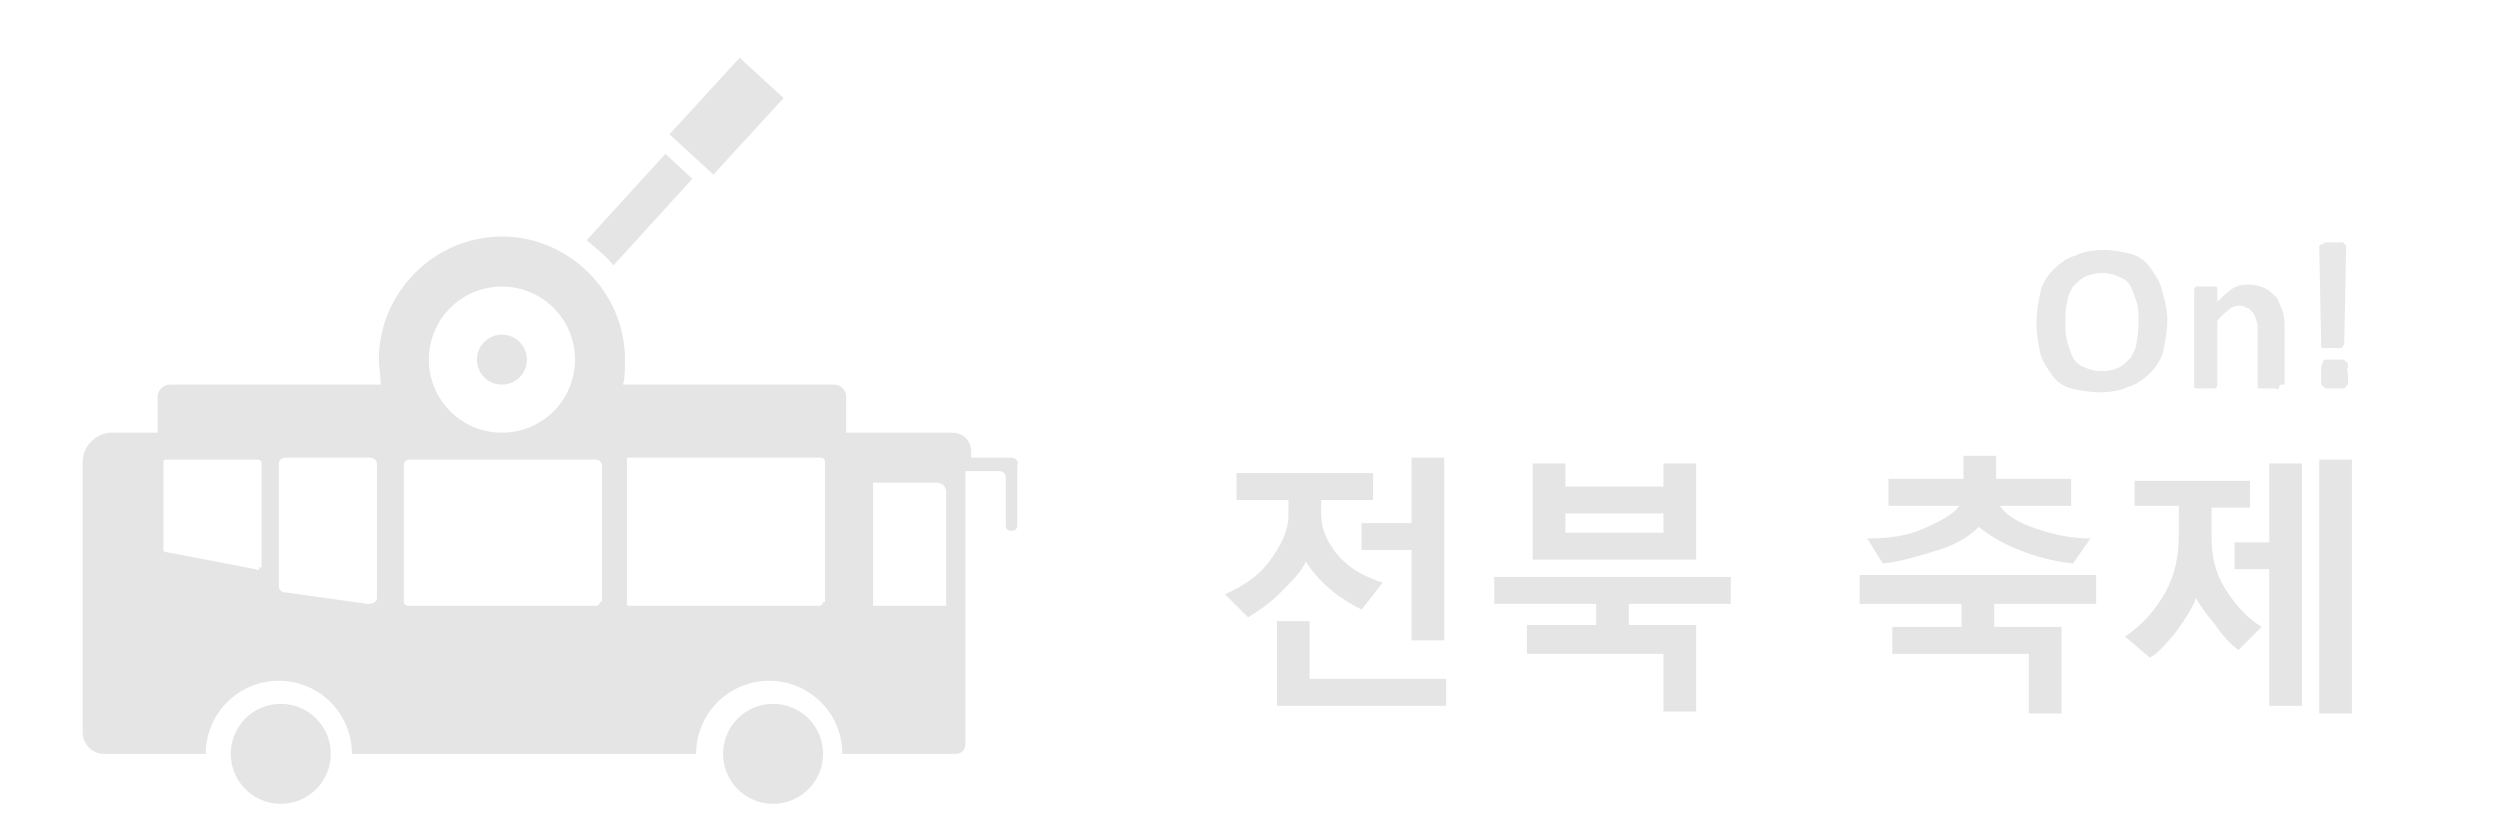
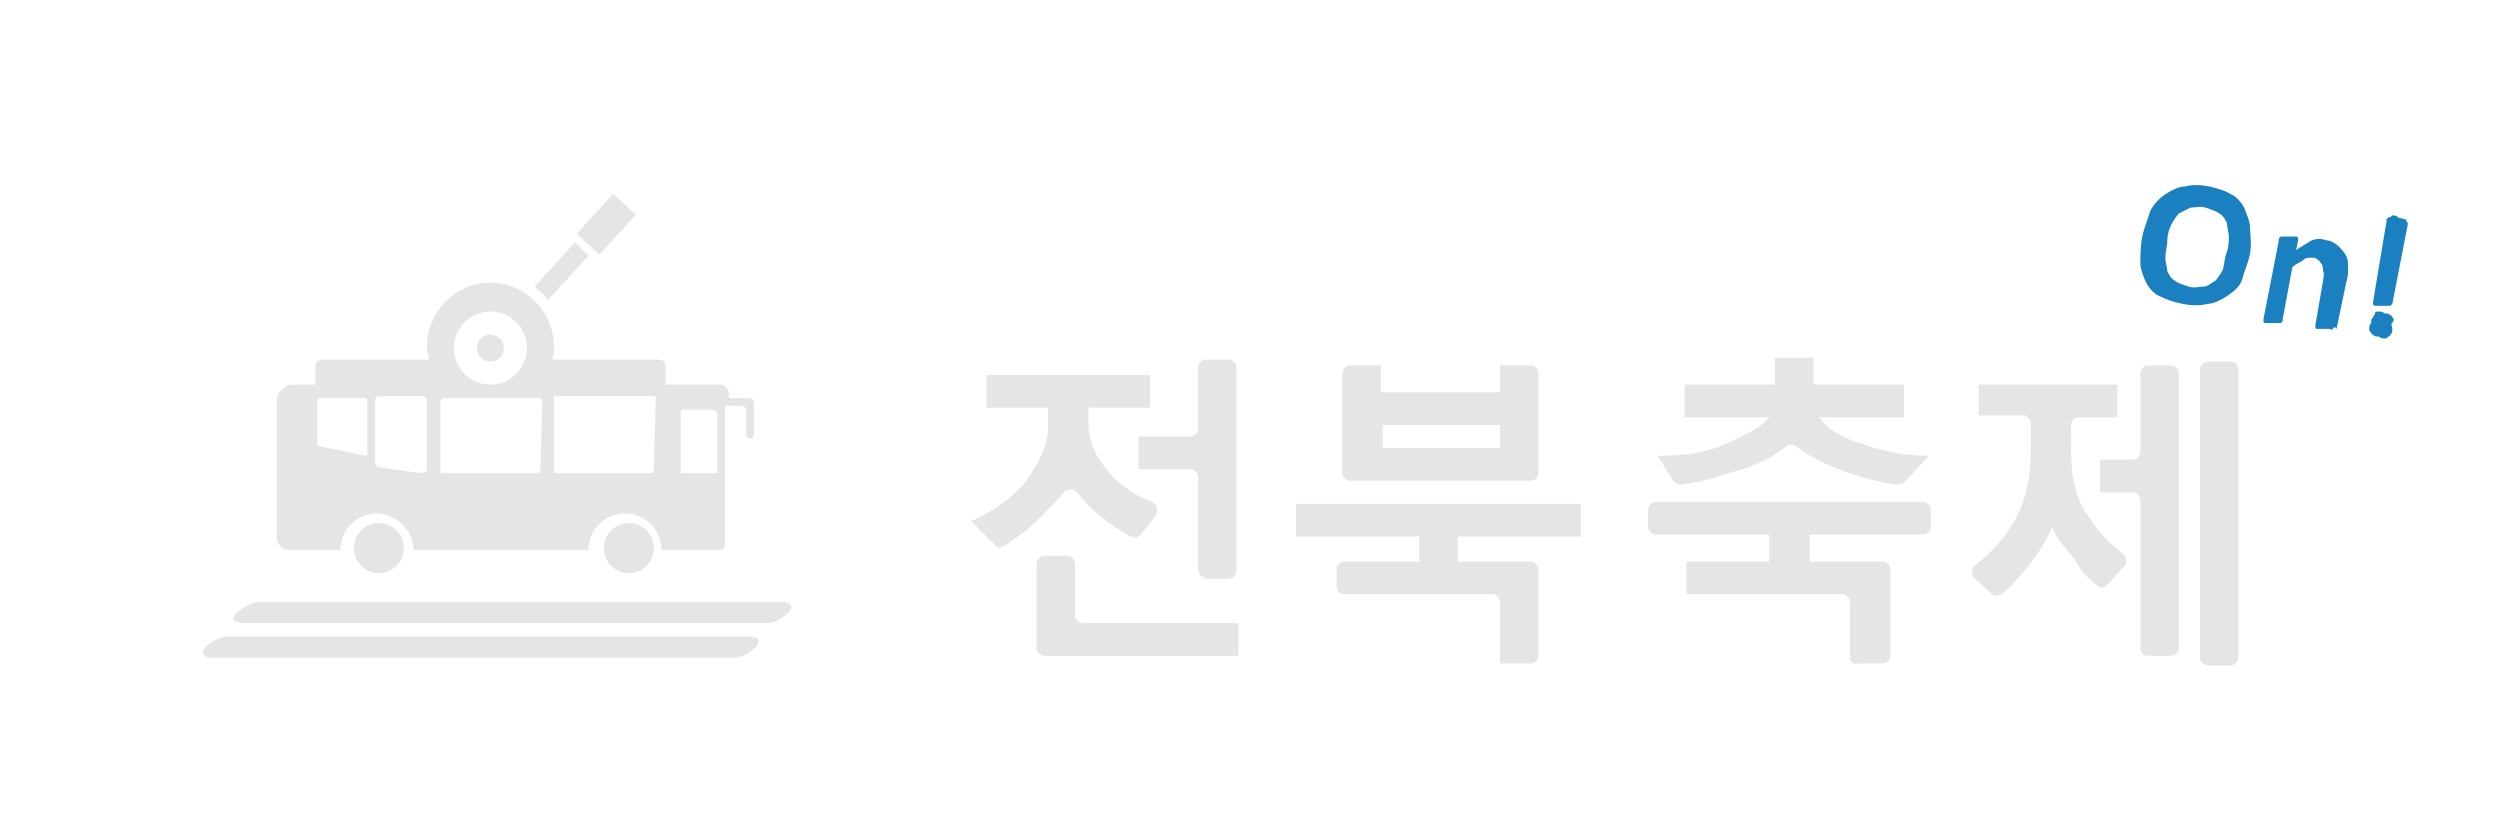
<svg xmlns="http://www.w3.org/2000/svg" version="1.1" id="Layer_1" x="0px" y="0px" viewBox="0 0 130 43" style="enable-background:new 0 0 130 43;" xml:space="preserve">
  <style type="text/css">
	.st0{fill:#E5E5E5;}
- 	.st1{fill:#E8E8E8;}
+ 	.st1{fill:#1B80BF;}
</style>
  <g>
    <g>
-       <circle class="st0" cx="14.6" cy="39.2" r="2.6" />
-       <circle class="st0" cx="40.2" cy="39.2" r="2.6" />
-       <path class="st0" d="M52.6,23.8h-0.2h-1.9v-0.3c0-0.6-0.4-1-1-1H44v-1.9c0-0.3-0.3-0.6-0.6-0.6H32.4c0.1-0.4,0.1-0.8,0.1-1.3    c0-3.5-2.9-6.4-6.4-6.4c-3.5,0-6.4,2.9-6.4,6.4c0,0.4,0.1,0.9,0.1,1.3H8.8c-0.3,0-0.6,0.3-0.6,0.6v1.9H5.8c-0.8,0-1.5,0.7-1.5,1.5    v14.1c0,0.6,0.5,1.1,1.1,1.1h5.3c0-2.1,1.7-3.8,3.8-3.8s3.8,1.7,3.8,3.8h17.9c0-2.1,1.7-3.8,3.8-3.8c2.1,0,3.8,1.7,3.8,3.8h5.9    c0.3,0,0.5-0.2,0.5-0.5V24.5H52c0.2,0,0.3,0.2,0.3,0.3v2.5c0,0.2,0.1,0.3,0.3,0.3s0.3-0.1,0.3-0.3v-2.9v-0.2    C53,24,52.8,23.8,52.6,23.8z M13.5,29.5c0,0.1-0.1,0.2-0.2,0.1l-4.7-0.9c-0.1,0-0.1-0.1-0.1-0.1v-4.6c0-0.1,0.1-0.1,0.2-0.1h4.7    c0.1,0,0.2,0.1,0.2,0.1V29.5z M19.6,31.1c0,0.2-0.2,0.3-0.5,0.3l-4.3-0.6c-0.2,0-0.3-0.2-0.3-0.3v-6.4c0-0.2,0.2-0.3,0.4-0.3h4.3    c0.2,0,0.4,0.1,0.4,0.3V31.1z M26.1,14.9c2.1,0,3.8,1.7,3.8,3.8s-1.7,3.8-3.8,3.8s-3.8-1.7-3.8-3.8S24,14.9,26.1,14.9z M31.2,31.3    c0,0.1-0.1,0.2-0.2,0.2h-9.8c-0.1,0-0.2-0.1-0.2-0.2v-7.1c0-0.2,0.1-0.3,0.3-0.3H31c0.1,0,0.3,0.1,0.3,0.3V31.3z M42.8,31.3    c0,0.1-0.1,0.2-0.2,0.2h-9.9c-0.1,0-0.1-0.1-0.1-0.1v-7.5c0-0.1,0-0.1,0.1-0.1h10c0.1,0,0.2,0.1,0.2,0.2V31.3z M49.2,31.5h-3.8    v-6.4h3.3c0.3,0,0.5,0.2,0.5,0.5V31.5z" />
-       <rect x="35.1" y="4.5" transform="matrix(0.676 -0.7369 0.7369 0.676 7.7687 29.8061)" class="st0" width="5.4" height="3.1" />
-       <path class="st0" d="M31.9,13.8L36,9.3L34.6,8l-4.1,4.5C31,12.9,31.5,13.3,31.9,13.8z" />
+       <circle class="st0" cx="19.7" cy="28.5" r="1.3" />
+       <circle class="st0" cx="32.7" cy="28.5" r="1.3" />
+       <path class="st0" d="M39,20.7h-0.1h-1v-0.2c0-0.3-0.2-0.5-0.5-0.5h-2.8v-1c0-0.2-0.2-0.3-0.3-0.3h-5.6c0.1-0.2,0.1-0.4,0.1-0.7    c0-1.8-1.5-3.3-3.3-3.3s-3.3,1.5-3.3,3.3c0,0.2,0.1,0.5,0.1,0.7h-5.6c-0.2,0-0.3,0.2-0.3,0.3v1h-1.2c-0.4,0-0.8,0.4-0.8,0.8V28    c0,0.3,0.3,0.6,0.6,0.6h2.7c0-1.1,0.9-1.9,1.9-1.9s1.9,0.9,1.9,1.9h9.1c0-1.1,0.9-1.9,1.9-1.9c1.1,0,1.9,0.9,1.9,1.9h3    c0.2,0,0.3-0.1,0.3-0.3v-7.2h0.9c0.1,0,0.2,0.1,0.2,0.2v1.3c0,0.1,0.1,0.2,0.2,0.2s0.2-0.1,0.2-0.2V21v-0.1    C39.2,20.8,39.1,20.7,39,20.7z M19.1,23.6c0,0.1-0.1,0.1-0.1,0.1l-2.4-0.5c-0.1,0-0.1-0.1-0.1-0.1v-2.3c0-0.1,0.1-0.1,0.1-0.1H19    c0.1,0,0.1,0.1,0.1,0.1L19.1,23.6L19.1,23.6z M22.2,24.4c0,0.1-0.1,0.2-0.3,0.2l-2.2-0.3c-0.1,0-0.2-0.1-0.2-0.2v-3.3    c0-0.1,0.1-0.2,0.2-0.2H22c0.1,0,0.2,0.1,0.2,0.2V24.4z M25.5,16.2c1.1,0,1.9,0.9,1.9,1.9S26.6,20,25.5,20s-1.9-0.9-1.9-1.9    S24.4,16.2,25.5,16.2z M28.1,24.5c0,0.1-0.1,0.1-0.1,0.1h-5c-0.1,0-0.1-0.1-0.1-0.1v-3.6c0-0.1,0.1-0.2,0.2-0.2H28    c0.1,0,0.2,0.1,0.2,0.2L28.1,24.5L28.1,24.5z M34,24.5c0,0.1-0.1,0.1-0.1,0.1h-5c-0.1,0-0.1-0.1-0.1-0.1v-3.8c0-0.1,0-0.1,0.1-0.1    H34c0.1,0,0.1,0.1,0.1,0.1L34,24.5L34,24.5z M37.3,24.6h-1.9v-3.3H37c0.2,0,0.3,0.1,0.3,0.3V24.6z" />
+       <rect x="30.1" y="10.9" transform="matrix(0.676 -0.7369 0.7369 0.676 1.6134 26.9633)" class="st0" width="2.8" height="1.6" />
+       <path class="st0" d="M28.5,15.6l2.1-2.3l-0.7-0.7l-2.1,2.3C28,15.1,28.3,15.3,28.5,15.6z" />
    </g>
-     <circle class="st0" cx="26.1" cy="18.7" r="1.3" />
+     <circle class="st0" cx="25.5" cy="18.1" r="0.7" />
  </g>
+   <path class="st0" d="M58.8,27.9c-1.1-0.6-2-1.3-2.8-2.3c-0.2-0.2-0.5-0.2-0.7,0c-0.3,0.4-0.8,0.9-1.3,1.4c-0.6,0.6-1.2,1-1.8,1.4  c-0.2,0.1-0.4,0.1-0.5-0.1l-1.2-1.2c1.1-0.5,2-1.1,2.8-2c0.7-1,1.2-1.9,1.2-2.9v-1h-3.2v-1.7h8.5v1.7h-3.2v0.8c0,1,0.4,1.8,1.1,2.6  c0.6,0.7,1.4,1.2,2.2,1.5c0.3,0.1,0.3,0.4,0.2,0.7l-0.7,0.9C59.2,28,59,28,58.8,27.9z M53.9,33.7v-4.4c0-0.2,0.2-0.4,0.4-0.4h1.2  c0.2,0,0.4,0.2,0.4,0.4V32c0,0.2,0.2,0.4,0.4,0.4h8.1v1.7H54.3C54.1,34.1,53.9,33.9,53.9,33.7z M62.3,29.6v-4.8  c0-0.2-0.2-0.4-0.4-0.4h-2.7v-1.7h2.7c0.2,0,0.4-0.2,0.4-0.4v-3.2c0-0.2,0.2-0.4,0.4-0.4h1.2c0.2,0,0.4,0.2,0.4,0.4v10.6  c0,0.2-0.2,0.4-0.4,0.4h-1.2C62.5,30,62.3,29.8,62.3,29.6z" />
+   <path class="st0" d="M78,34.6v-3.3c0-0.2-0.2-0.4-0.4-0.4h-7.7c-0.2,0-0.4-0.2-0.4-0.4v-0.9c0-0.2,0.2-0.4,0.4-0.4h3.9v-1.3h-6.4  v-1.7h14.8v1.7h-6.4v1.3h3.8c0.2,0,0.4,0.2,0.4,0.4v4.5c0,0.2-0.2,0.4-0.4,0.4H78V34.6z M69.8,24.6v-5.2c0-0.2,0.2-0.4,0.4-0.4h1.6  v1.4H78V19h1.6c0.2,0,0.4,0.2,0.4,0.4v5.2c0,0.2-0.2,0.4-0.4,0.4h-9.4C70,25,69.8,24.8,69.8,24.6z M78,22.1h-6.1v1.2H78V22.1z" />
+   <path class="st0" d="M96.2,34.2v-2.9c0-0.2-0.2-0.4-0.4-0.4h-8.1v-1.7H92v-1.4h-5.9c-0.2,0-0.4-0.2-0.4-0.4v-0.9  c0-0.2,0.2-0.4,0.4-0.4H100c0.2,0,0.4,0.2,0.4,0.4v0.9c0,0.2-0.2,0.4-0.4,0.4h-5.9v1.4h3.8c0.2,0,0.4,0.2,0.4,0.4v4.5  c0,0.2-0.2,0.4-0.4,0.4h-1.2C96.4,34.6,96.2,34.4,96.2,34.2z M99.1,25c-0.1,0.1-0.2,0.2-0.4,0.2c-1-0.1-2-0.4-3.1-0.8  c-1-0.4-1.7-0.8-2.2-1.2c-0.2-0.1-0.4-0.1-0.5,0c-0.5,0.4-1.3,0.9-2.3,1.2c-1.1,0.3-2.1,0.7-3.2,0.8c-0.2,0-0.3-0.1-0.4-0.2  l-0.8-1.3c1.2,0,2.4-0.1,3.5-0.6s1.8-0.8,2.3-1.4h-4.4v-1.7h4.7v-1.4h2v1.4h4.7v1.7h-4.4c0.4,0.6,1.2,1.1,2.3,1.4  c1.1,0.4,2.2,0.6,3.4,0.6L99.1,25z" />
+   <path class="st0" d="M109.6,30.4c-0.2,0.2-0.4,0.2-0.6,0c-0.4-0.3-0.8-0.7-1.1-1.3c-0.6-0.7-1-1.2-1.2-1.7c-0.2,0.6-0.6,1.2-1.2,2  c-0.5,0.6-0.9,1.1-1.4,1.5c-0.2,0.1-0.4,0.1-0.5,0l-0.9-0.8c-0.2-0.2-0.2-0.5,0-0.7c0.9-0.7,1.6-1.5,2.1-2.4  c0.6-1.1,0.8-2.3,0.8-3.6v-1.4c0-0.2-0.2-0.4-0.4-0.4h-2.3v-1.6h7.2v1.7h-2c-0.2,0-0.4,0.2-0.4,0.4v1.5c0,1.1,0.2,2.2,0.8,3.1  c0.5,0.8,1.1,1.5,1.9,2.1c0.2,0.2,0.2,0.5,0.1,0.6L109.6,30.4z M111.3,33.7V26c0-0.2-0.2-0.4-0.4-0.4h-1.7v-1.7h1.7  c0.2,0,0.4-0.2,0.4-0.4v-4.1c0-0.2,0.2-0.4,0.4-0.4h1.2c0.2,0,0.4,0.2,0.4,0.4v14.3c0,0.2-0.2,0.4-0.4,0.4h-1.2  C111.4,34.1,111.3,33.9,111.3,33.7z M114.4,34.2v-15c0-0.2,0.2-0.4,0.4-0.4h1.2c0.2,0,0.4,0.2,0.4,0.4v15c0,0.2-0.2,0.4-0.4,0.4  h-1.2C114.6,34.6,114.4,34.4,114.4,34.2z" />
  <g>
-     <path class="st0" d="M70.8,31.7c-1.2-0.6-2.2-1.4-2.9-2.5c-0.2,0.5-0.7,1-1.3,1.6c-0.6,0.6-1.2,1-1.7,1.3l-1.2-1.2   c0.9-0.4,1.7-0.9,2.3-1.7s1-1.6,1-2.4v-0.8h-2.7v-1.4h7.1v1.4h-2.7v0.7c0,0.8,0.3,1.5,0.9,2.2c0.6,0.7,1.4,1.1,2.3,1.4L70.8,31.7z    M66.4,36.7v-4.4h1.7v3h7.1v1.4H66.4z M73.4,33.3v-4.7h-2.6v-1.4h2.6v-3.4h1.7v9.5H73.4z" />
-     <path class="st0" d="M86.5,37.1V34h-7.1v-1.5h3.6v-1.1h-5.3V30h12.3v1.4h-5.3v1.1h3.5v4.5H86.5z M79.7,29.1v-5h1.7v1.2h5.1v-1.2   h1.7v5H79.7z M86.5,26.7h-5.1v1h5.1V26.7z" />
-     <path class="st0" d="M105.5,37.1V34h-7.1v-1.4h3.6v-1.2h-5.3v-1.5h12.3v1.5h-5.3v1.2h3.5v4.5H105.5z M107.8,29.3   c-0.9-0.1-1.8-0.3-2.8-0.7s-1.6-0.8-2.1-1.2c-0.4,0.4-1.1,0.9-2.1,1.2s-1.9,0.6-2.9,0.7L97.1,28c1,0,2-0.1,2.9-0.5s1.5-0.7,1.9-1.2   h-3.7v-1.4h3.9v-1.2h1.7v1.2h3.9v1.4H104c0.3,0.5,1,0.9,1.9,1.2c0.9,0.3,1.8,0.5,2.8,0.5L107.8,29.3z" />
-     <path class="st0" d="M116.4,33.8c-0.4-0.3-0.8-0.7-1.2-1.3c-0.5-0.6-0.8-1-1-1.4c-0.2,0.5-0.5,1-1,1.7c-0.5,0.6-0.9,1.1-1.4,1.4   l-1.3-1.1c0.9-0.6,1.6-1.4,2.1-2.3s0.7-1.9,0.7-3v-1.5h-2.3V25h6v1.4h-2V28c0,0.9,0.2,1.8,0.7,2.6s1.1,1.5,1.9,2L116.4,33.8z    M118,36.7v-7.1h-1.8v-1.4h1.8v-4.1h1.7v12.6H118z M120.6,37.1V23.9h1.7v13.2H120.6z" />
+     <path class="st1" d="M117,13.2c-0.1,0.5-0.3,0.9-0.4,1.3s-0.5,0.7-0.8,0.9c-0.3,0.2-0.7,0.4-1,0.4c-0.4,0.1-0.8,0.1-1.3,0   c-0.5-0.1-0.8-0.2-1.2-0.4c-0.3-0.1-0.6-0.5-0.7-0.7s-0.3-0.7-0.3-1c0-0.4,0-0.9,0.1-1.4c0.1-0.5,0.3-0.9,0.4-1.3   c0.2-0.4,0.5-0.7,0.8-0.9c0.3-0.2,0.7-0.4,1-0.4c0.4-0.1,0.8-0.1,1.3,0c0.4,0.1,0.8,0.2,1.1,0.4c0.3,0.1,0.6,0.5,0.7,0.7   c0.1,0.3,0.3,0.7,0.3,1S117.1,12.7,117,13.2z M115.8,13.1c0.1-0.3,0.1-0.6,0.1-0.8s-0.1-0.5-0.1-0.7c-0.1-0.2-0.2-0.4-0.4-0.5   c-0.1-0.1-0.4-0.2-0.7-0.3c-0.3-0.1-0.6,0-0.8,0c-0.2,0.1-0.4,0.2-0.6,0.3c-0.1,0.1-0.3,0.4-0.4,0.6c-0.1,0.2-0.2,0.5-0.2,0.8   s-0.1,0.6-0.1,0.9c0,0.3,0.1,0.5,0.1,0.7c0.1,0.2,0.2,0.4,0.4,0.5c0.1,0.1,0.4,0.2,0.7,0.3s0.6,0,0.8,0s0.4-0.2,0.6-0.3   c0.1-0.1,0.3-0.4,0.4-0.6C115.7,13.5,115.7,13.3,115.8,13.1z" />
+     <path class="st1" d="M121.4,17C121.4,17,121.4,17,121.4,17c-0.1,0.1-0.1,0.1-0.1,0.1c0,0.1-0.1,0-0.2,0s-0.2,0-0.2,0   c-0.1,0-0.2,0-0.2,0c-0.1,0-0.2,0-0.2,0c-0.1,0-0.1,0-0.1-0.1l0-0.1l0.4-2.3c0-0.2,0.1-0.3,0-0.5c0-0.1,0-0.3-0.1-0.4   c-0.1-0.1-0.1-0.2-0.2-0.2c-0.1-0.1-0.1-0.1-0.3-0.1c-0.2,0-0.3,0-0.4,0.1c-0.1,0.1-0.4,0.2-0.6,0.4l-0.5,2.7l0,0.1l-0.1,0.1   c-0.1,0-0.1,0-0.2,0c-0.1,0-0.2,0-0.2,0c-0.1,0-0.2,0-0.2,0c-0.1,0-0.2,0-0.2,0s-0.1,0-0.1-0.1l0-0.1l0.8-4.1l0-0.1l0.1-0.1   c0,0,0.1,0,0.2,0c0.1,0,0.2,0,0.2,0c0.1,0,0.2,0,0.2,0c0.1,0,0.1,0,0.2,0c0,0,0.1,0,0.1,0.1l0,0.1l-0.1,0.5   c0.3-0.2,0.5-0.3,0.8-0.5c0.3-0.1,0.5-0.1,0.8,0c0.2,0,0.5,0.2,0.6,0.3c0.1,0.1,0.3,0.3,0.4,0.5c0.1,0.2,0.1,0.4,0.1,0.6   c0,0.3,0,0.5-0.1,0.8l-0.5,2.4L121.4,17z" />
+     <path class="st1" d="M124.4,17.1c0,0.2,0,0.2-0.1,0.3c0,0.1-0.1,0.1-0.1,0.1c-0.1,0.1-0.1,0.1-0.2,0.1c-0.1,0-0.2,0-0.3-0.1   c-0.2,0-0.2,0-0.3-0.1c-0.1,0-0.1-0.1-0.1-0.1c-0.1-0.1-0.1-0.1-0.1-0.2c0-0.1,0-0.2,0.1-0.3c0-0.2,0-0.2,0.1-0.3   c0-0.1,0.1-0.1,0.1-0.2c0-0.1,0.1-0.1,0.2-0.1c0.1,0,0.2,0,0.3,0.1c0.2,0,0.2,0,0.3,0.1c0.1,0,0.1,0.1,0.1,0.1   c0.1,0.1,0.1,0.1,0,0.3C124.3,16.8,124.4,17,124.4,17.1z M124.4,15.8C124.4,15.8,124.4,15.8,124.4,15.8c-0.1,0.1-0.1,0.1-0.1,0.1   s-0.1,0-0.2,0c-0.1,0-0.2,0-0.2,0c-0.1,0-0.2,0-0.2,0c-0.1,0-0.1,0-0.2,0c0,0-0.1,0-0.1-0.1l0-0.1l0.7-4.2l0-0.1l0.1-0.1   c0.1,0,0.1,0,0.2-0.1c0.1,0,0.2,0,0.3,0.1s0.2,0,0.3,0.1c0.1,0,0.2,0,0.1,0.1c0.1,0,0.1,0.1,0.1,0.1l0,0.1L124.4,15.8z" />
  </g>
-   <g>
-     <path class="st1" d="M112.7,16.6c0,0.6-0.1,1.1-0.2,1.6c-0.1,0.5-0.4,0.9-0.7,1.2s-0.7,0.6-1.1,0.7c-0.4,0.2-0.9,0.3-1.5,0.3   c-0.6,0-1-0.1-1.5-0.2c-0.4-0.1-0.8-0.4-1-0.7s-0.5-0.7-0.6-1.1c-0.1-0.5-0.2-1-0.2-1.6c0-0.6,0.1-1.1,0.2-1.6   c0.1-0.5,0.4-0.9,0.7-1.2c0.3-0.3,0.7-0.6,1.1-0.7c0.4-0.2,0.9-0.3,1.5-0.3c0.5,0,1,0.1,1.4,0.2c0.4,0.1,0.8,0.4,1,0.7   s0.5,0.7,0.6,1.1S112.7,16,112.7,16.6z M111.2,16.7c0-0.4,0-0.7-0.1-1c-0.1-0.3-0.2-0.6-0.3-0.8c-0.1-0.2-0.3-0.4-0.6-0.5   c-0.2-0.1-0.5-0.2-0.9-0.2c-0.4,0-0.7,0.1-0.9,0.2c-0.2,0.1-0.4,0.3-0.6,0.5c-0.1,0.2-0.3,0.5-0.3,0.8c-0.1,0.3-0.1,0.6-0.1,1   c0,0.4,0,0.7,0.1,1.1c0.1,0.3,0.2,0.6,0.3,0.8c0.1,0.2,0.3,0.4,0.6,0.5c0.2,0.1,0.5,0.2,0.9,0.2s0.7-0.1,0.9-0.2s0.4-0.3,0.6-0.5   c0.1-0.2,0.3-0.5,0.3-0.8C111.2,17.3,111.2,17,111.2,16.7z" />
-     <path class="st1" d="M118.6,20C118.6,20.1,118.6,20.1,118.6,20c-0.1,0.1-0.1,0.1-0.1,0.2s-0.1,0-0.2,0c-0.1,0-0.2,0-0.3,0   c-0.1,0-0.2,0-0.3,0c-0.1,0-0.2,0-0.2,0c-0.1,0-0.1,0-0.1-0.1c0,0,0-0.1,0-0.1v-2.8c0-0.2,0-0.4-0.1-0.6c0-0.1-0.1-0.3-0.2-0.4   s-0.2-0.2-0.3-0.2c-0.1-0.1-0.2-0.1-0.4-0.1c-0.2,0-0.4,0.1-0.5,0.2s-0.4,0.3-0.6,0.6V20c0,0,0,0.1,0,0.1c0,0-0.1,0.1-0.1,0.1   c-0.1,0-0.1,0-0.2,0c-0.1,0-0.2,0-0.3,0c-0.1,0-0.2,0-0.3,0c-0.1,0-0.2,0-0.2,0s-0.1,0-0.1-0.1c0,0,0-0.1,0-0.1v-4.9   c0,0,0-0.1,0-0.1c0,0,0.1-0.1,0.1-0.1s0.1,0,0.2,0s0.2,0,0.3,0c0.1,0,0.2,0,0.3,0c0.1,0,0.1,0,0.2,0c0,0,0.1,0,0.1,0.1   c0,0,0,0.1,0,0.1v0.6c0.3-0.3,0.5-0.5,0.8-0.7s0.6-0.2,0.9-0.2c0.3,0,0.6,0.1,0.8,0.2c0.2,0.1,0.4,0.3,0.6,0.5   c0.1,0.2,0.2,0.4,0.3,0.7s0.1,0.6,0.1,0.9V20z" />
-     <path class="st1" d="M122.1,19.5c0,0.2,0,0.3,0,0.4c0,0.1-0.1,0.2-0.1,0.2c-0.1,0.1-0.1,0.1-0.2,0.1s-0.2,0-0.4,0s-0.3,0-0.4,0   s-0.2-0.1-0.2-0.1c-0.1-0.1-0.1-0.1-0.1-0.2c0-0.1,0-0.2,0-0.4c0-0.2,0-0.3,0-0.4c0-0.1,0.1-0.2,0.1-0.3s0.1-0.1,0.2-0.1   s0.2,0,0.4,0s0.3,0,0.4,0s0.2,0.1,0.2,0.1c0.1,0.1,0.1,0.1,0.1,0.3C122,19.2,122.1,19.4,122.1,19.5z M121.9,17.9   C121.9,17.9,121.9,18,121.9,17.9c-0.1,0.1-0.1,0.2-0.1,0.2c0,0-0.1,0-0.2,0c-0.1,0-0.2,0-0.3,0c-0.1,0-0.2,0-0.3,0   c-0.1,0-0.1,0-0.2,0c0,0-0.1,0-0.1-0.1c0,0,0-0.1,0-0.1l-0.1-5c0,0,0-0.1,0-0.1c0,0,0.1-0.1,0.1-0.1c0.1,0,0.1,0,0.2-0.1   c0.1,0,0.2,0,0.4,0s0.3,0,0.4,0c0.1,0,0.2,0,0.2,0.1c0.1,0,0.1,0.1,0.1,0.1c0,0,0,0.1,0,0.1L121.9,17.9z" />
-   </g>
+   <path class="st0" d="M12.7,32.4c9.1,0,18.1,0,27.2,0c0.7,0,2-1.1,0.7-1.1c-9.1,0-18.1,0-27.2,0C12.7,31.4,11.4,32.4,12.7,32.4  L12.7,32.4z" />
+   <path class="st0" d="M11.1,34.2c9,0,18.1,0,27.1,0c0.7,0,2-1.1,0.7-1.1c-9,0-18.1,0-27.1,0C11.1,33.1,9.8,34.2,11.1,34.2L11.1,34.2z  " />
</svg>
